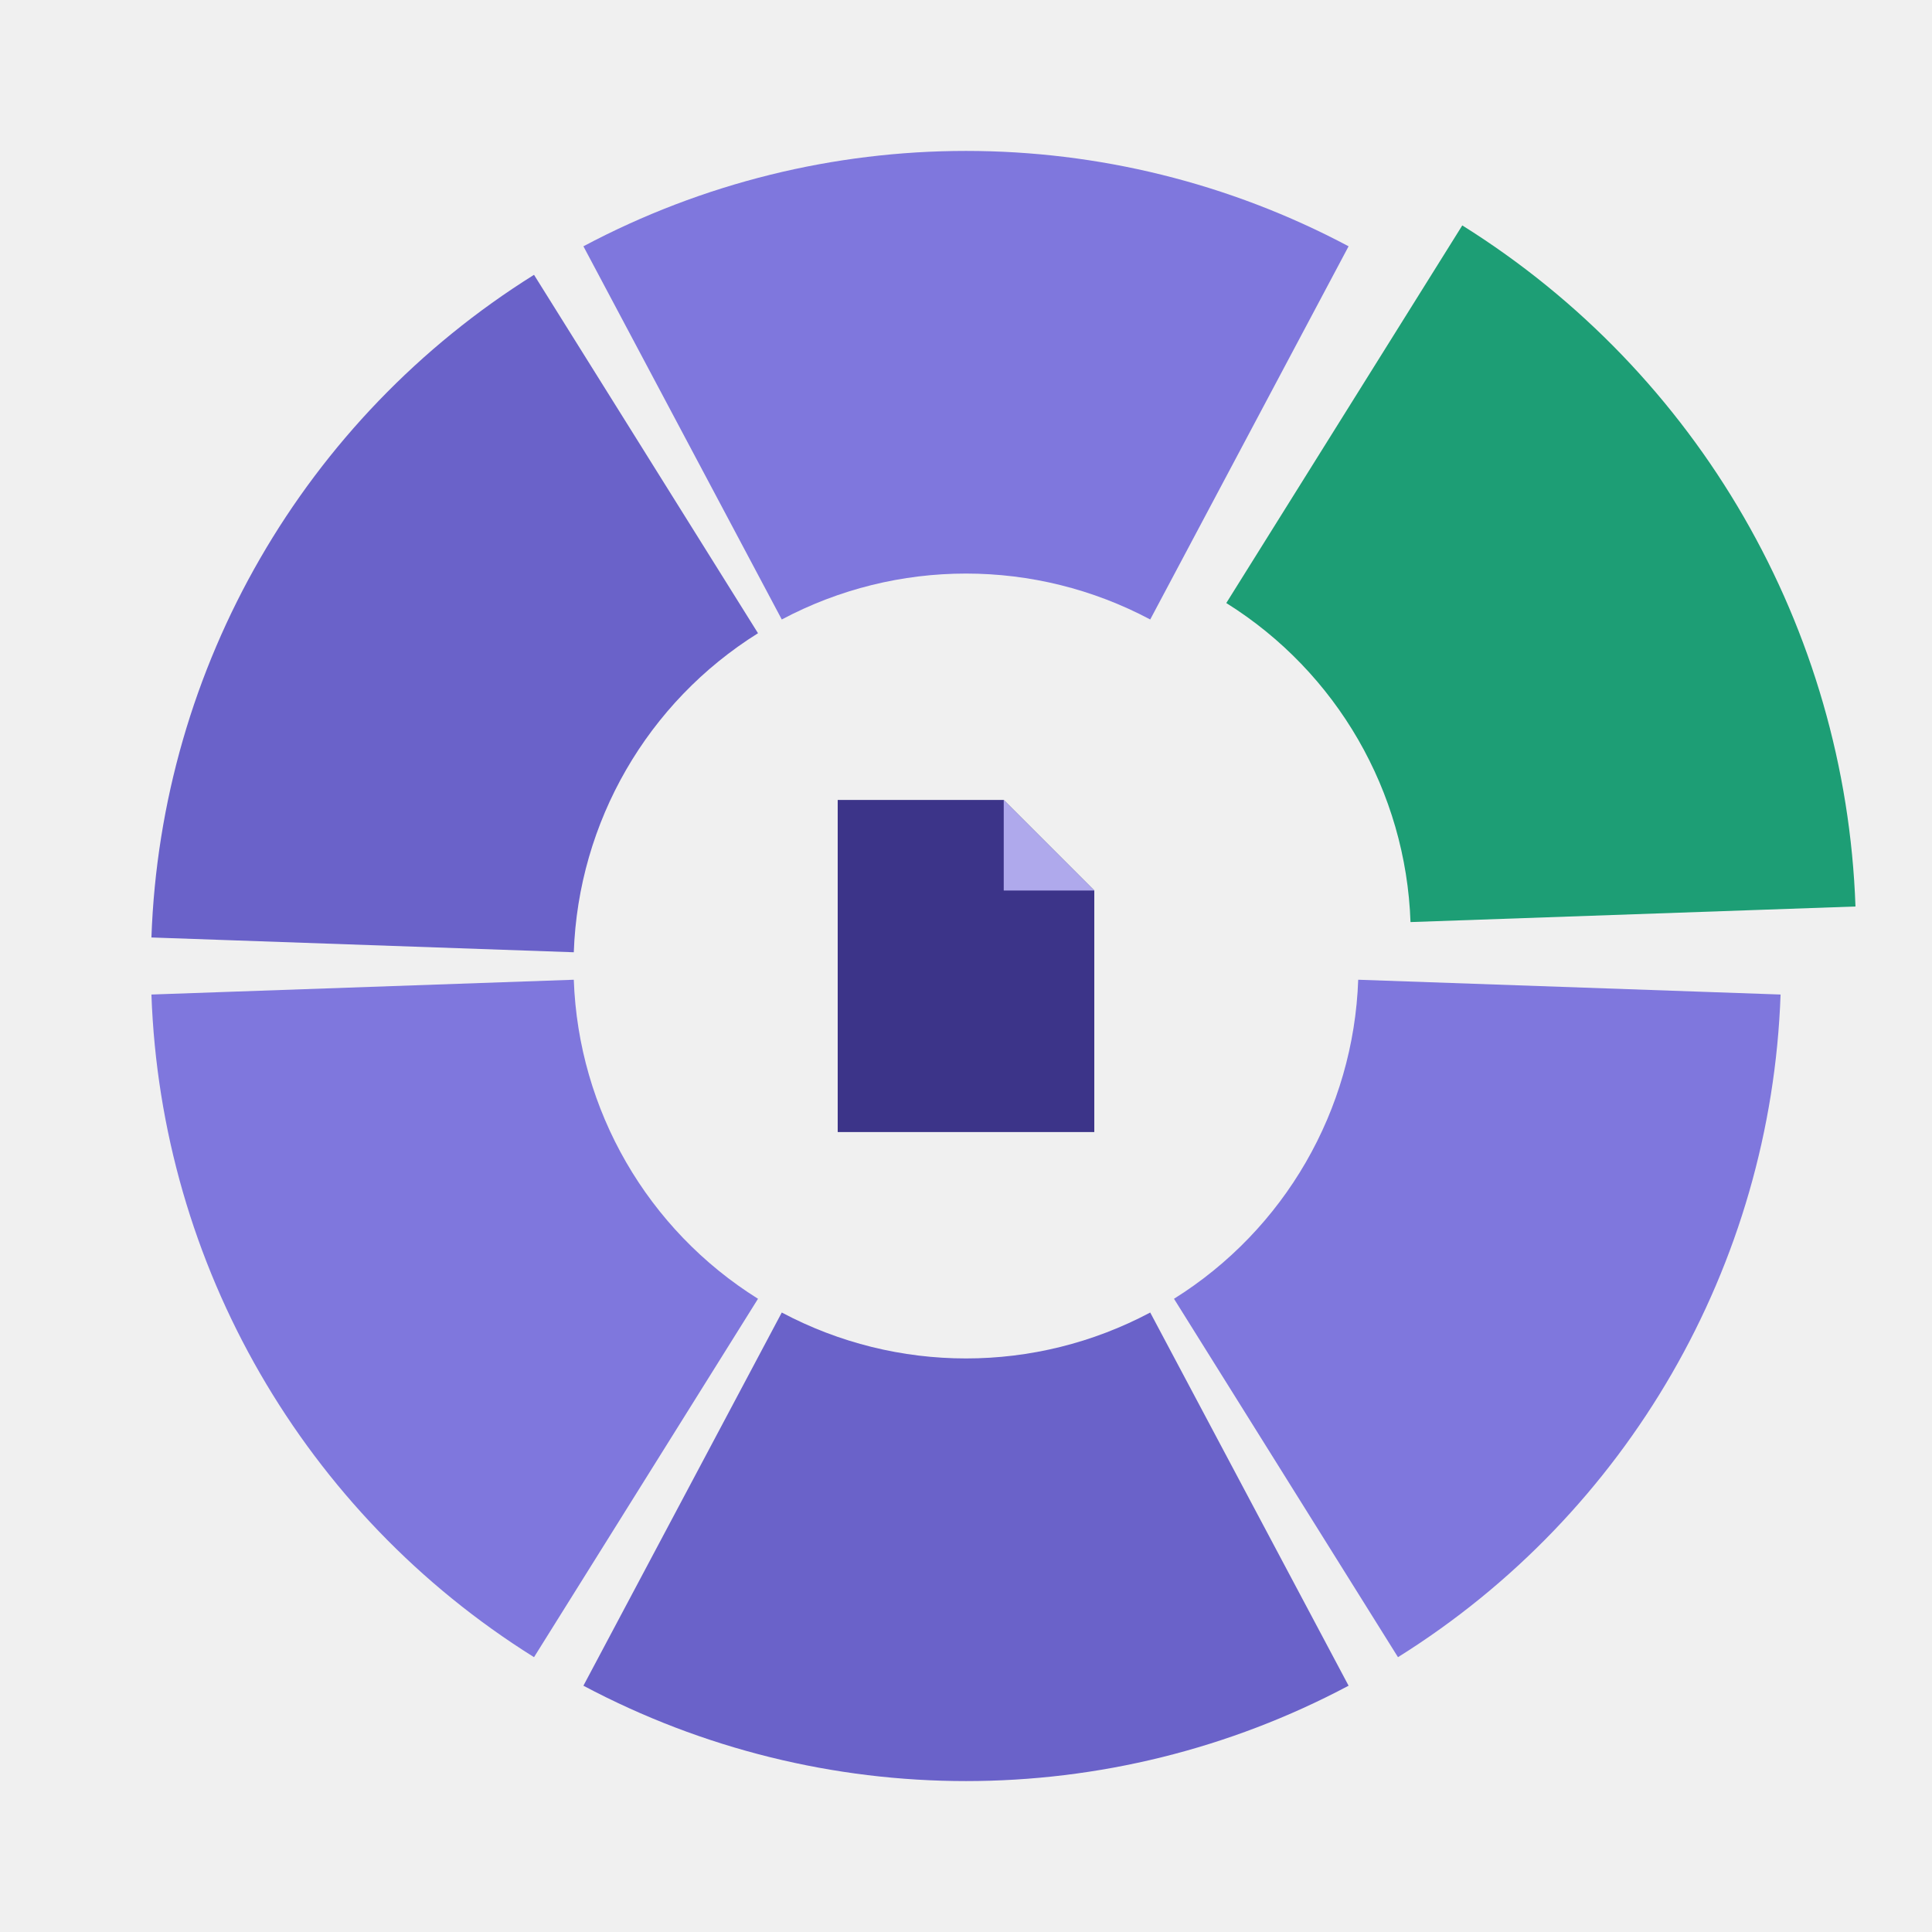
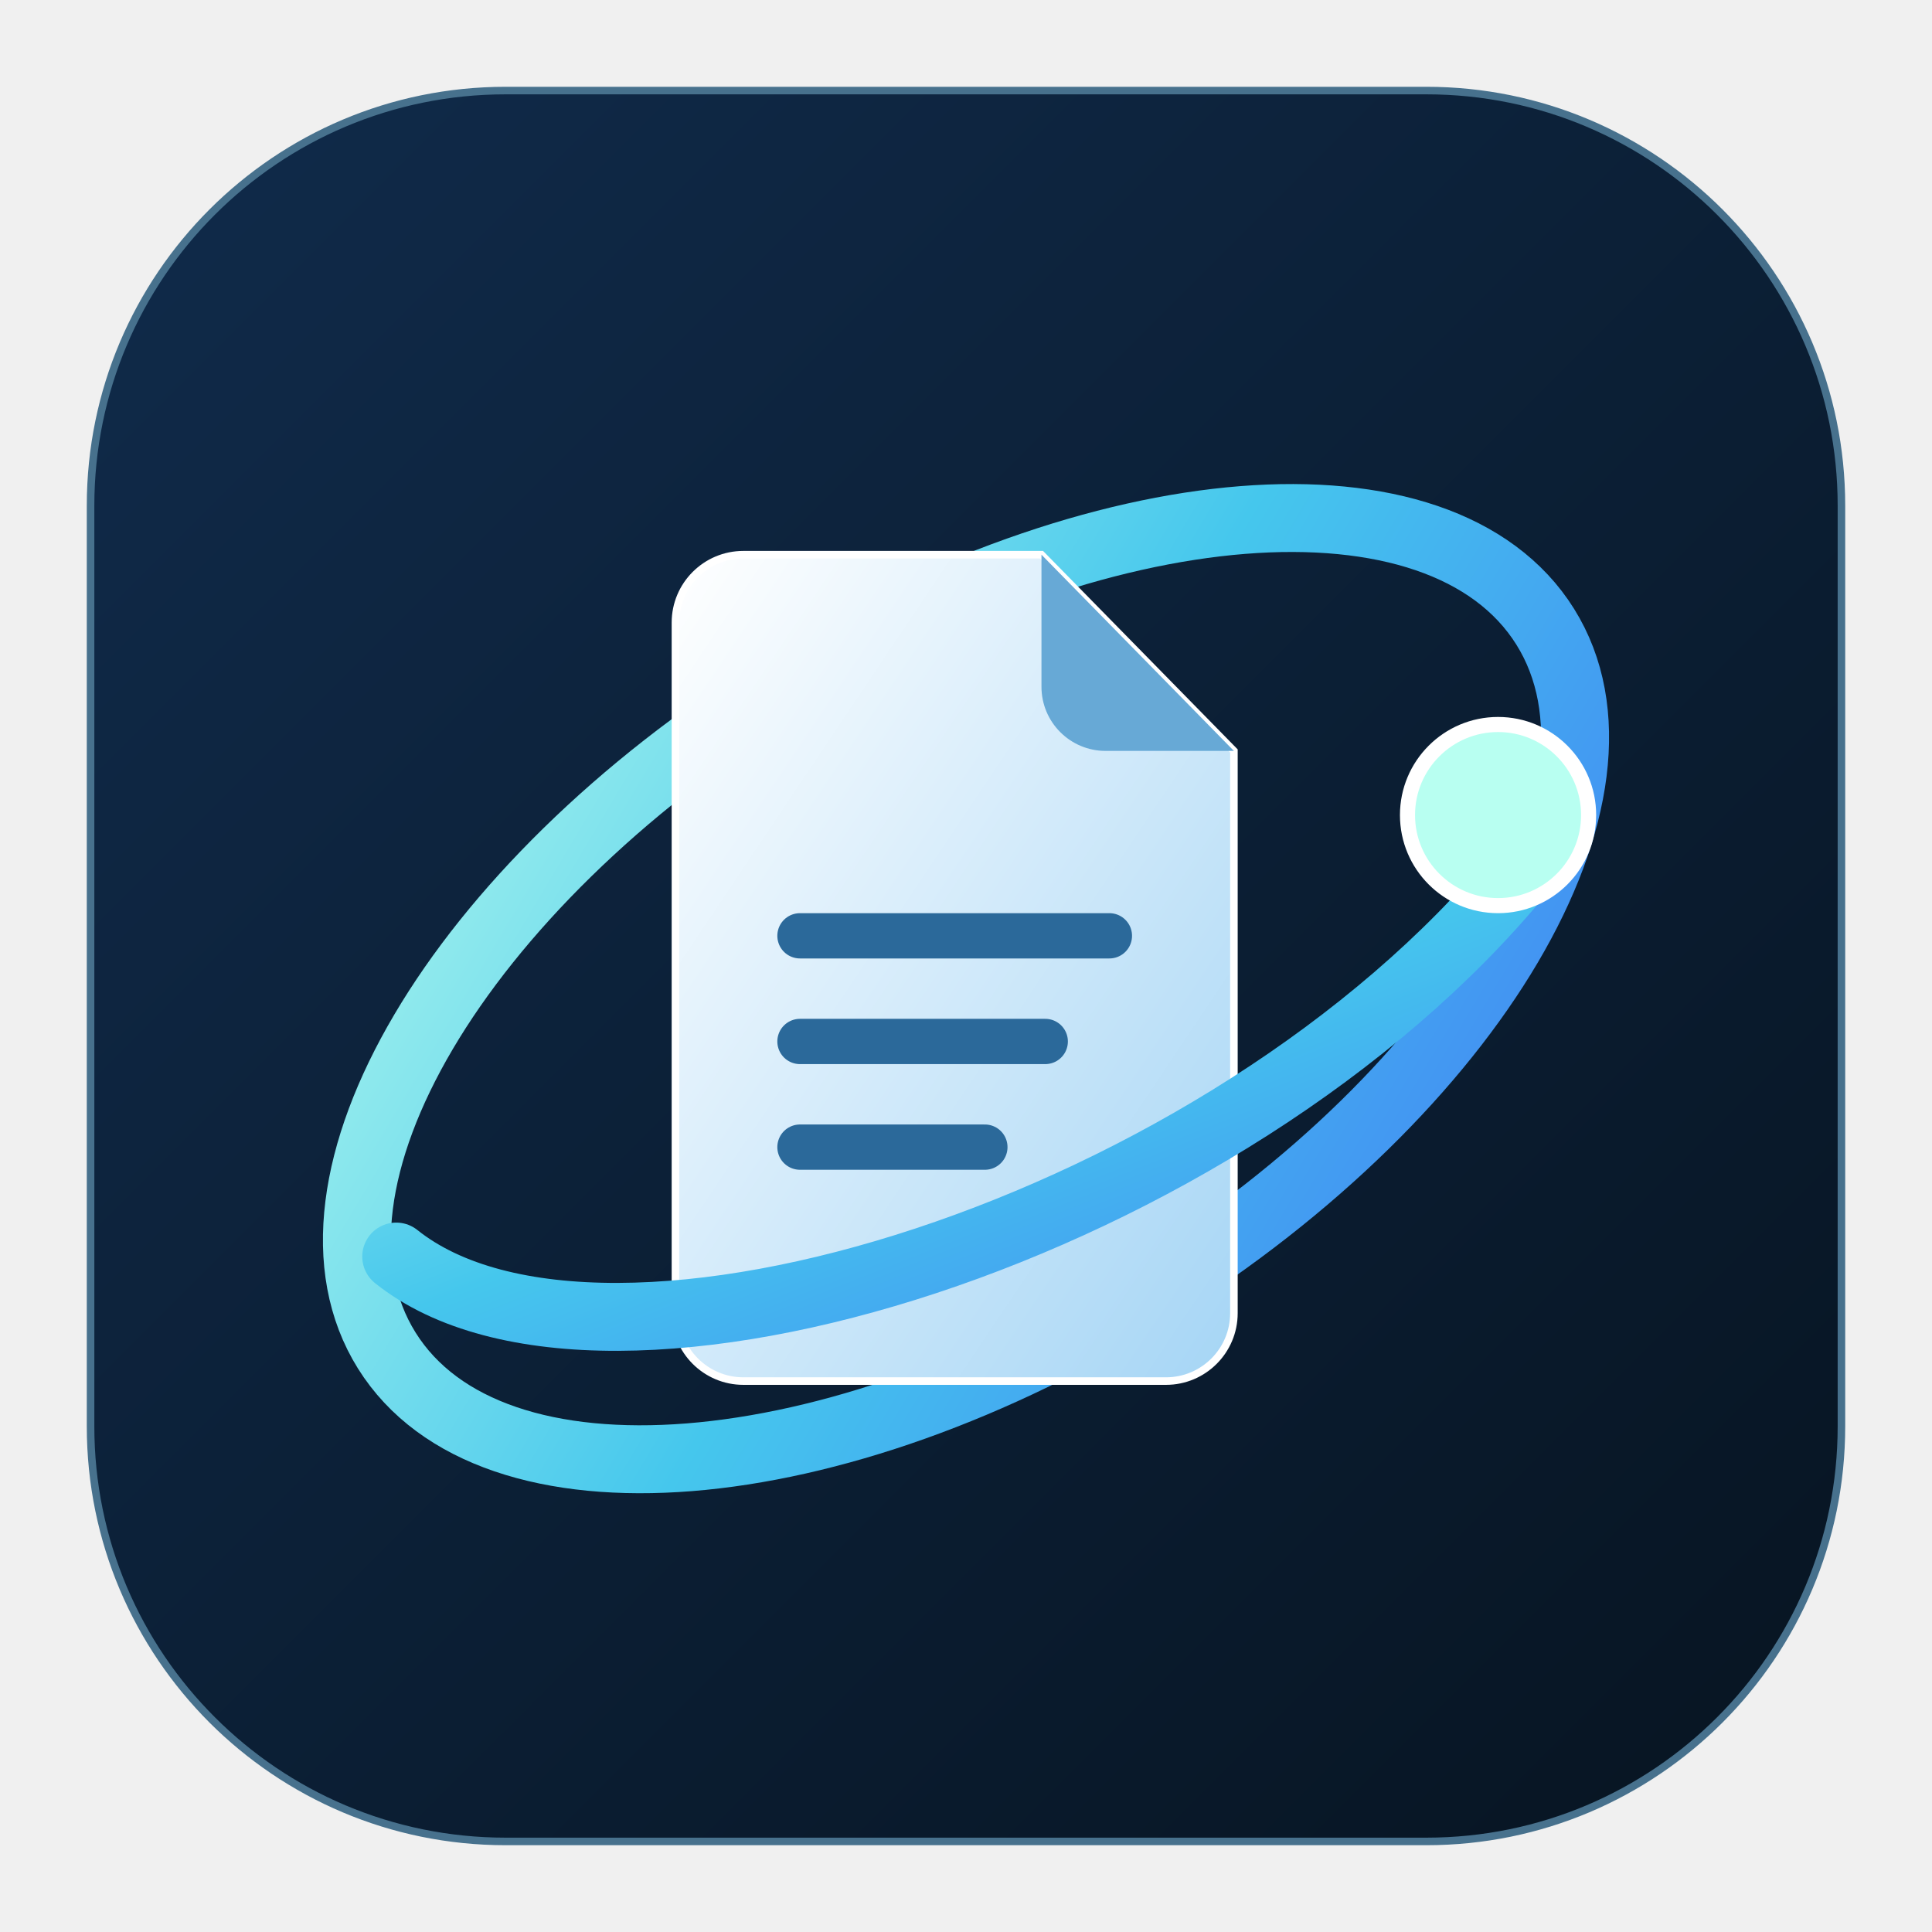
<svg xmlns="http://www.w3.org/2000/svg" width="512" height="512" viewBox="0 0 512 512">
-   <path transform="translate(0,-0)" fill="#7F77DD" d="M154.61 65.27 A216 216 0 0 1 357.39 65.27 L304.82 164.17 A104 104 0 0 0 207.18 164.17 Z" />
-   <path transform="translate(13.86,-8)" fill="#1D9E75" d="M373.66 67.74 A222 222 0 0 1 477.86 248.23 L359.94 252.36 A104 104 0 0 0 311.12 167.81 Z" />
-   <path transform="translate(0,0)" fill="#7F77DD" d="M471.87 263.56 A216 216 0 0 1 370.48 439.17 L311.12 344.19 A104 104 0 0 0 359.94 259.64 Z" />
-   <path transform="translate(0,0)" fill="#6A62C9" d="M357.39 446.73 A216 216 0 0 1 154.61 446.73 L207.18 347.83 A104 104 0 0 0 304.82 347.83 Z" />
-   <path transform="translate(-0,0)" fill="#7F77DD" d="M141.52 439.17 A216 216 0 0 1 40.13 263.56 L152.06 259.64 A104 104 0 0 0 200.88 344.19 Z" />
-   <path transform="translate(-0,-0)" fill="#6A62C9" d="M40.13 248.44 A216 216 0 0 1 141.52 72.83 L200.88 167.81 A104 104 0 0 0 152.06 252.36 Z" />
-   <path fill="#3C3489" d="M222 212 h44 l24 24 v64 h-68 z" />
-   <path fill="#AFA9EC" d="M266 212 v24 h24 z" />
+   <defs>
+     <linearGradient id="bg" x2="1" y2="1">
+       <stop stop-color="#102B4B" />
+       <stop offset="1" stop-color="#071421" />
+     </linearGradient>
+     <linearGradient id="orbit" x2="1" y2="1">
+       <stop stop-color="#A6F4ED" />
+       <stop offset=".5" stop-color="#45C7ED" />
+       <stop offset="1" stop-color="#4285F4" />
+     </linearGradient>
+     <linearGradient id="file" x2="1" y2="1">
+       <stop stop-color="#FFFFFF" />
+       <stop offset="1" stop-color="#A5D5F5" />
+     </linearGradient>
+   </defs>
+   <rect x="24" y="24" width="464" height="464" rx="110" fill="url(#bg)" stroke="#47718D" stroke-width="2" />
+   <ellipse cx="256" cy="262" rx="181" ry="94" transform="rotate(-32 256 262)" fill="none" stroke="url(#orbit)" stroke-width="18" />
+   <path d="M197 147 h79 l51 52 v149 a18 18 0 0 1 -18 18 h-112 a18 18 0 0 1 -18 -18 v-183 a18 18 0 0 1 18 -18z" fill="url(#file)" stroke="#FFFFFF" stroke-width="2" />
+   <path d="M276 147 v35 a17 17 0 0 0 17 17 h34" fill="#67A9D6" />
+   <path d="M212 248 h82 M212 276 h65 M212 304 h49" fill="none" stroke="#2B699A" stroke-width="12" stroke-linecap="round" />
+   <path d="M105 333 C160 377 325 326 403 231" fill="none" stroke="url(#orbit)" stroke-width="18" stroke-linecap="round" />
+   <circle cx="397" cy="216" r="24" fill="#B8FFF1" stroke="#FFFFFF" stroke-width="4" />
</svg>
